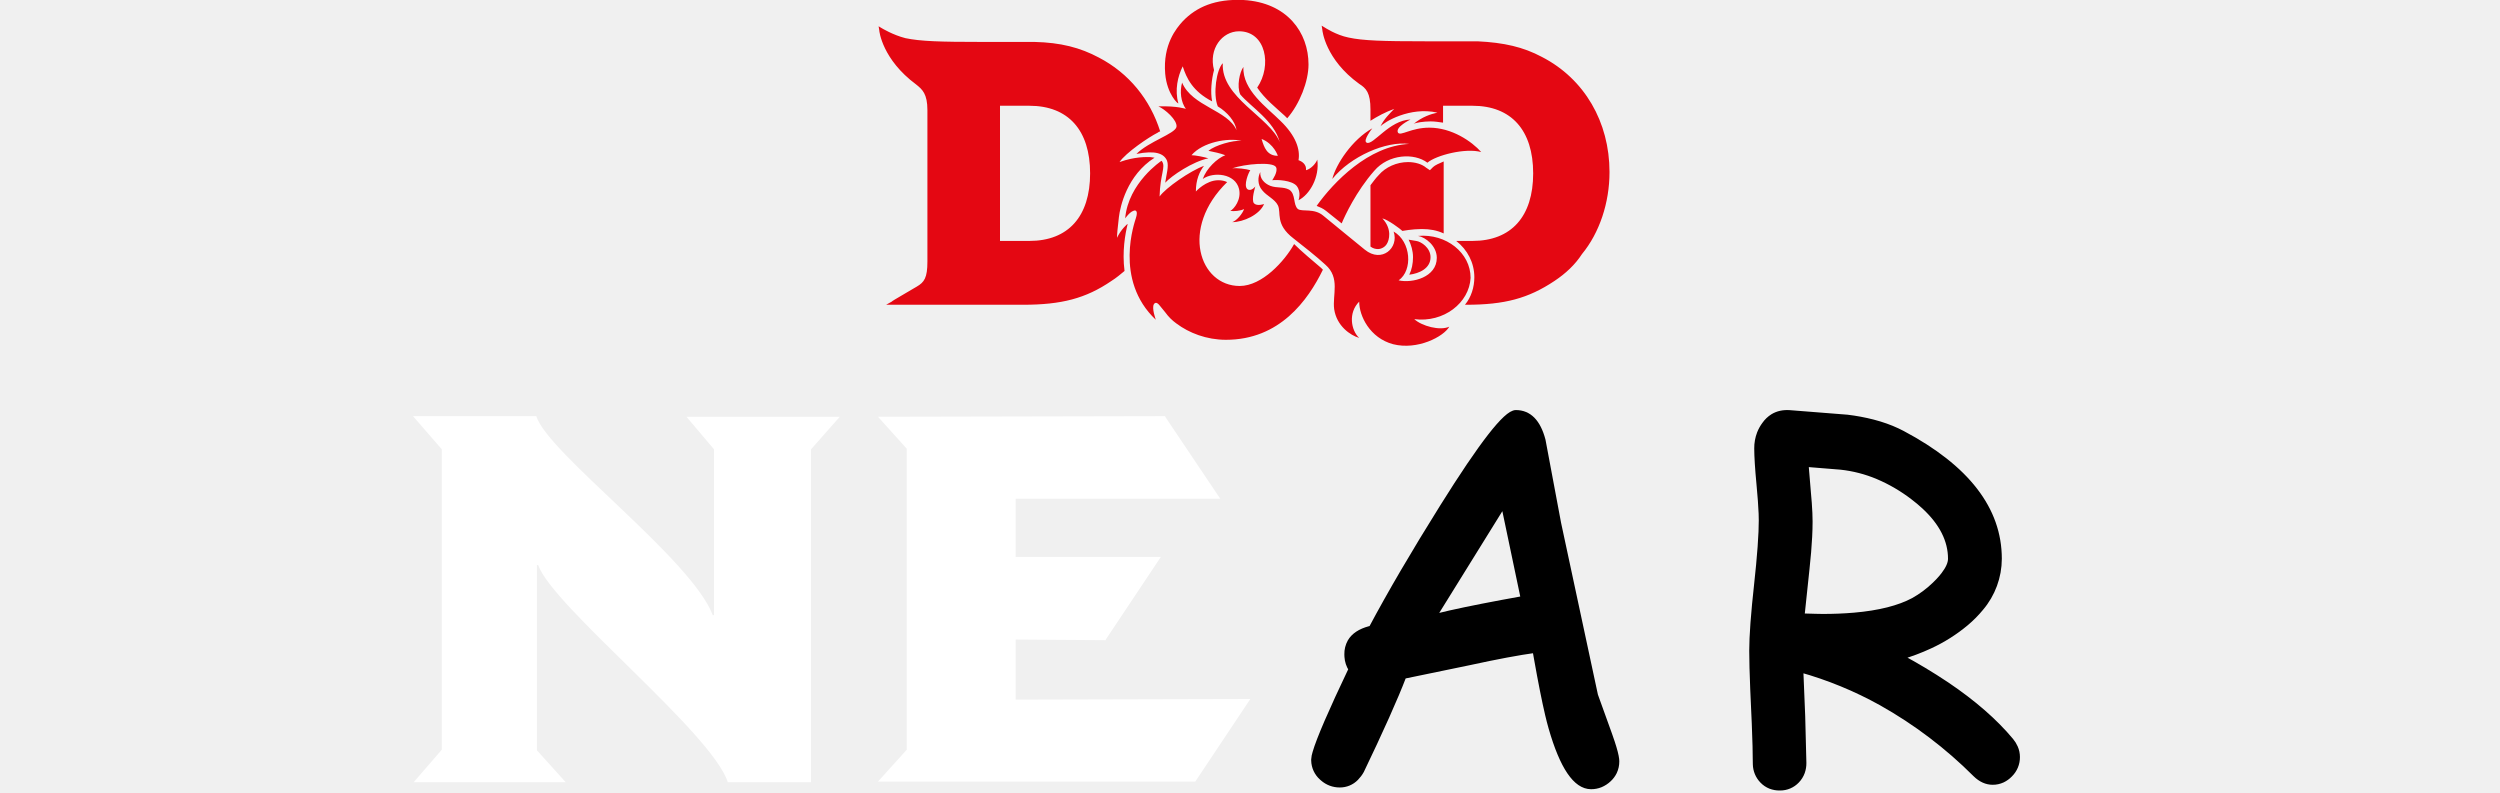
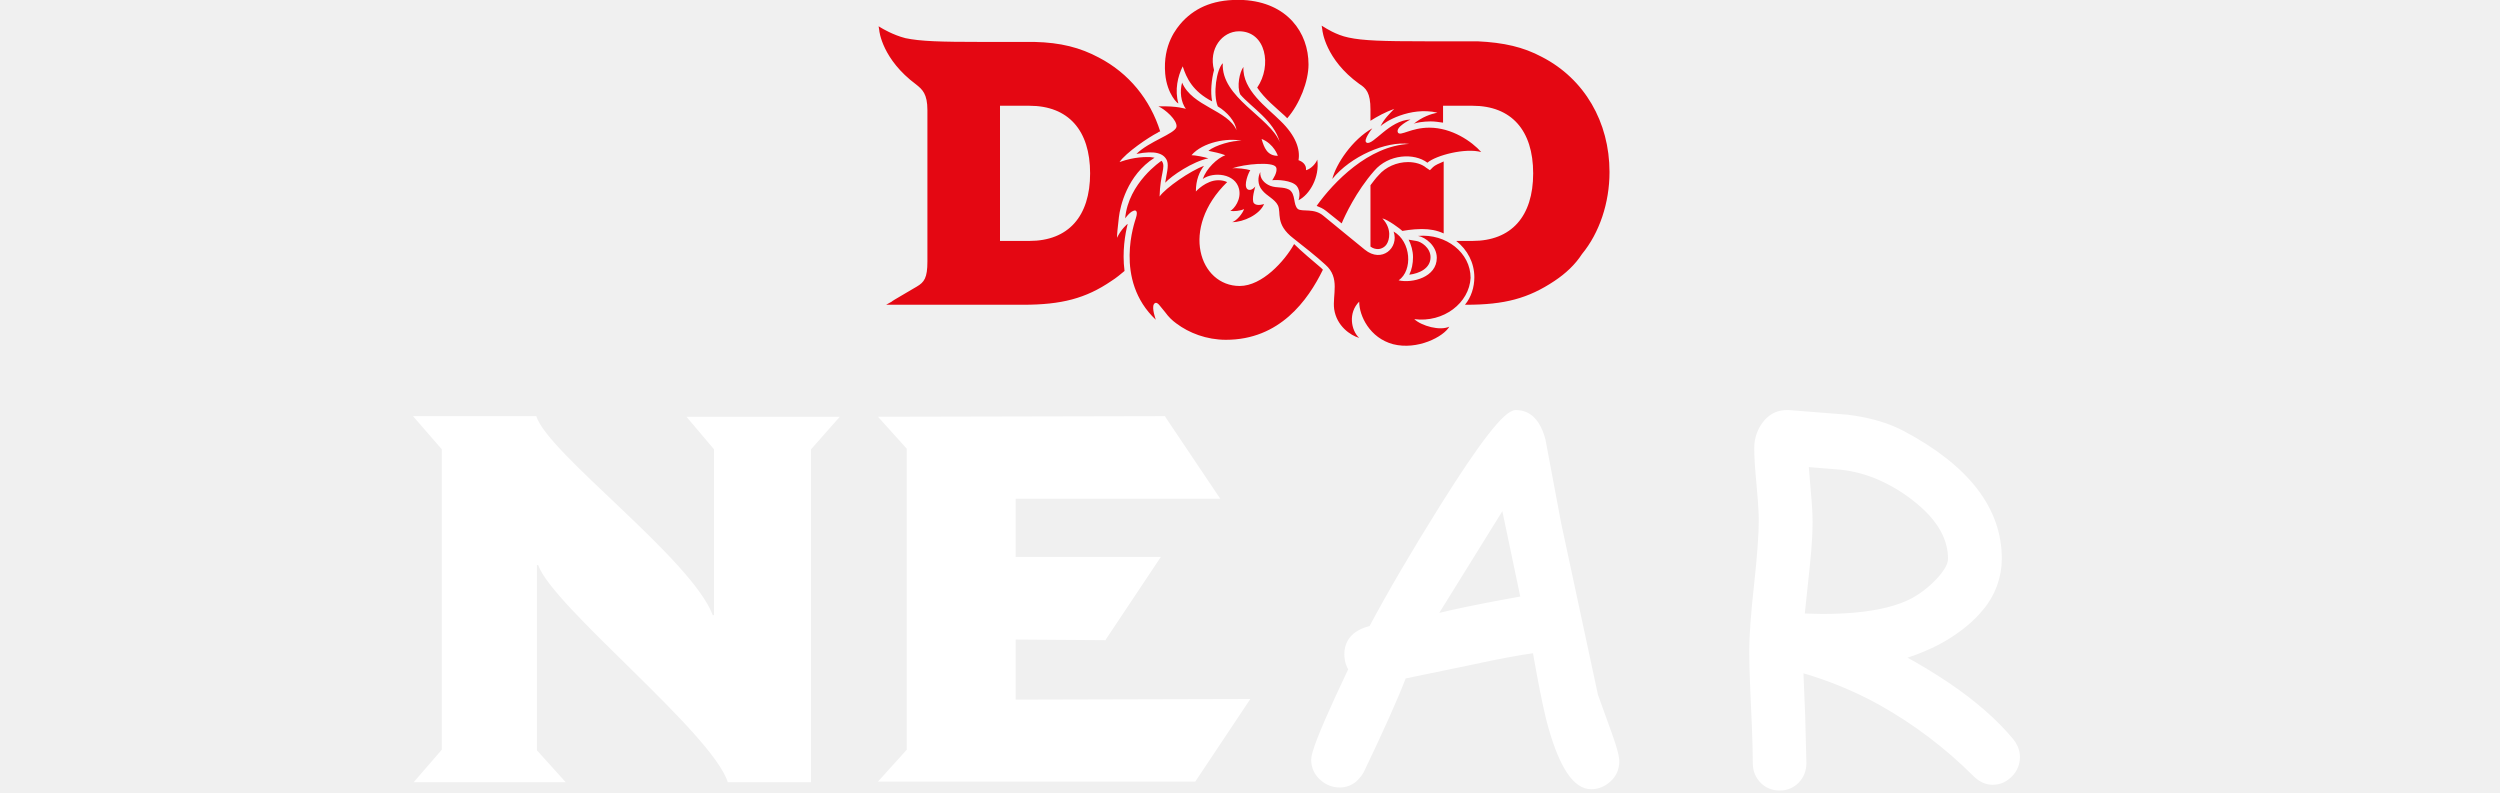
<svg xmlns="http://www.w3.org/2000/svg" enable-background="new 0 0 399.5 126.7" viewBox="0 0 399.5 126.7" xml:space="preserve">
  <path fill="#E40712" d="m178.5 38c0-0.6 0.1-1.6 0.3-3.3s1.3-6.7 5.7-9.5c-0.2 0-0.5-0.1-0.7-0.1-0.6 0-2.4-0.1-4.9 0.8 1-1.5 4.7-4 6.1-4.7 0.1-0.1 0.3-0.2 0.4-0.2-1.6-5.1-5-9.3-9.8-11.8-3-1.6-6.1-2.4-10.3-2.5h-8.4c-6.7 0-9.8-0.1-12.2-0.6-2-0.5-3.8-1.6-3.8-1.6l-0.5-0.3 0.1 0.6c0 0.2 0.5 4.7 5.9 8.7 1 0.8 1.8 1.5 1.8 4.1v24.2c0 2.6-0.5 3.3-1.7 4-1.3 0.8-4 2.3-4 2.4l-0.9 0.5h21.9c6.1 0 10-1 14.1-3.8 0.8-0.5 1.5-1.1 2.1-1.6-0.4-3.1 0.1-5.9 0.5-7.5 0-0.1-1.1 0.9-1.7 2.2zm-14 0.5h-4.7v-21.6h4.7c6.2 0 9.7 3.9 9.7 10.8s-3.5 10.8-9.7 10.8zm60.7 5.4c0.4-0.8 0.6-1.8 0.6-2.8s-0.3-2-0.7-2.8l1.2 0.2c0.8 0.1 2.3 1.1 2.3 2.6 0 1.8-1.8 2.6-3.4 2.8zm23.2 1c-4.2 2.8-8 3.8-14.1 3.8h-0.2c1-1.2 1.5-2.8 1.5-4.4 0-2.3-1.1-4.4-2.9-5.8h2.6c6.2 0 9.7-3.9 9.7-10.8s-3.5-10.8-9.7-10.8h-4.7v2.7c-0.7-0.1-1.3-0.2-2-0.2-1.1 0-2.4 0.2-2.7 0.4 1.3-1.1 2.8-1.6 3.8-1.8-4.4-1-8.5 1.5-9.1 2.2 0.5-1.1 1.5-2.1 2.2-2.8-1.4 0.5-2.7 1.2-3.8 1.9v-1.8c0-2.7-0.7-3.4-1.8-4.1-5.4-3.9-5.9-8.5-5.9-8.7l-0.1-0.6 0.5 0.3s1.8 1.2 3.8 1.6c2.3 0.5 5.5 0.6 12.2 0.6h8.4c4.2 0.2 7.3 0.9 10.3 2.5 6.8 3.5 10.8 10.4 10.8 18.4 0 4.9-1.6 9.7-4.4 13.1-1.1 1.7-2.6 3.1-4.4 4.3zm-21.2-8.3c-1.5 0-3.1 0.3-3.1 0.3-0.3-0.3-2.3-1.8-3.2-2 1.6 1.7 1.1 3.5 0.7 4.1-0.3 0.5-0.9 0.8-1.4 0.8-0.4 0-0.8-0.1-1.2-0.4v-9.8c0.4-0.5 0.8-1.1 1.3-1.6 1.1-1.3 2.9-2.1 4.7-2.1 1.1 0 2.2 0.3 2.9 0.9l0.6 0.4 0.5-0.5c0.3-0.3 1-0.6 1.7-0.9v11.5c-1.1-0.5-2.2-0.7-3.5-0.7zm-2-13.6c-3.7-0.5-9.4 2-12.3 5.6 0.6-2.4 3.2-6.3 6.4-8.1 0 0-1.6 2-0.9 2.3 1 0.5 3.6-3.6 7-3.7 0 0-2.5 1.2-2 2.1 0.4 0.6 2.1-0.8 5-0.8 3.6 0 6.8 2.2 8.3 3.9-2.5-0.7-7.2 0.5-8.6 1.7-2.1-1.6-6.2-1.4-8.5 1.3-2.9 3.3-4.7 7.2-5.2 8.4-1-0.8-1.9-1.5-2.5-2-0.5-0.4-1-0.6-1.5-0.8 2.7-3.8 8.3-9.6 14.8-9.9zm-39-11.2c-0.4-4.7 1.8-7.3 2.8-8.4 2.2-2.3 5.2-3.6 9.7-3.4 7 0.4 10.4 5.2 10.4 10.3 0 2.7-1.4 6.3-3.4 8.6l-0.4-0.4c-1.3-1.2-3.2-2.7-4.4-4.5 2.4-3.5 1.4-9-2.9-9-2.7 0-4.9 2.8-4 6.2-0.4 1.5-0.6 3.5-0.3 5-3.1-1.6-4.1-3.7-4.7-5.6-0.8 1.6-1.3 3.8-0.7 5.9 0 0.2-1.8-1.4-2.1-4.7zm1.8 8.5c-0.3 1.1-4.4 2.3-6.4 4.3 3-0.6 4.4-0.1 4.9 1.1 0.3 0.9-0.1 2.1-0.3 3.5 1-1.1 4.4-3.4 6.9-3.9-0.6-0.2-2.1-0.5-2.7-0.5 1.8-2.1 5.8-2.8 8-2.3-1.4-0.1-4.2 0.7-5.3 1.6 1 0.2 1.9 0.4 2.7 0.7-1.3 0.5-3 2.1-3.6 3.8 1.7-1.2 5.2-0.9 5.8 1.6 0.4 1.7-0.8 3.2-1.4 3.5 0.5 0.1 1.7 0 2.2-0.3-0.2 0.7-1.2 1.9-1.9 2.1 1.8 0 4.4-1.2 5.1-2.9 0 0-1.1 0.4-1.6-0.1s0.2-2.7 0.2-2.7-0.7 0.9-1.3 0.4c-0.6-0.6 0.2-2.6 0.5-3-0.6-0.2-2.2-0.4-2.9-0.3 2-0.7 6.5-1.1 7-0.2 0.4 0.7-0.6 2.1-0.6 2.1 0.8-0.1 3.1 0 3.9 0.9 0.8 1 0.3 2.3 0.3 2.3 1.8-0.9 3.4-3.7 3-6.5-0.2 0.6-1 1.5-1.8 1.7 0.1-0.9-0.6-1.4-1.2-1.6 0.3-1.7-0.4-3.9-2.9-6.3-2.1-2.1-6.1-4.9-5.9-8.6-0.6 0.8-1.1 3.1-0.5 4.4 1.7 2 5.4 4.2 6.3 7.6-1.6-4-9.4-7.1-9.1-12.6-1 1-1.6 4.9-0.8 6.9 1.5 0.9 2.8 2.4 3 3.8-1.4-3.2-7.1-3.8-8.7-7.6-0.4 1.4-0.2 3.1 0.6 4.2 0 0-1.4-0.5-4.4-0.4 1 0.4 3.1 2.2 2.9 3.3zm16.2 4.6c-1.7 0-2.2-1.3-2.6-2.7 2 0.8 2.6 2.7 2.6 2.7zm21.8 26.1c1.2 1.1 4.1 1.9 5.6 1.2-0.9 1.6-5.1 3.8-9 2.8-3.7-1-5.4-4.5-5.4-6.8-1.8 1.8-1.3 4.6 0 5.8-1.4-0.4-3.6-1.9-4-4.6-0.3-2.3 1-5-1.4-7.1-1.4-1.3-3.7-3.1-5.1-4.2-3-2.3-1.9-4.1-2.5-5.3-0.5-1-1.8-1.5-2.5-2.4-0.8-0.9-0.7-2.2-0.3-2.9-0.1 1 0.6 1.8 1.6 2.2 1.1 0.4 2 0.1 3 0.6 1.1 0.7 0.6 2.4 1.4 3.1 0.7 0.5 2.6-0.2 4.1 1.1 1.6 1.3 5.1 4.2 6.6 5.4 2.7 2.2 5.5-0.3 4.6-2.9 2.8 1.6 3.1 6.2 0.8 7.8 2.2 0.5 6.1-0.5 6.1-3.6 0-1.9-1.8-3.3-3-3.5 4.5-0.4 8.4 2.7 8.4 6.7-0.2 4-4.3 7.2-9 6.6zm-14.9-8.2l0.3 0.3c-2.4 4.9-6.9 11.2-15.5 11.2-3.1 0-5.9-1.1-7.9-2.6-0.7-0.5-1.3-1.1-1.8-1.8-0.3-0.4-0.6-0.7-0.9-1.1-0.4-0.5-0.7-0.5-0.9-0.2-0.4 0.6 0.3 2.5 0.3 2.5-6.8-6.4-3.3-15.8-3.2-16.2 0.4-1.2 0-1.4-0.4-1.2-0.6 0.2-1.3 1.2-1.3 1.2 0.5-5.7 5.8-9.2 5.8-9.2l0.1 0.1c0.6 0.9-0.3 2-0.4 5.6 1-1.4 4.9-4.1 7.1-4.9-0.7 0.9-1.3 2.2-1.3 4.1 0 0 1.6-1.8 3.6-1.8 0.5 0 1 0.1 1.4 0.3-7.6 7.4-4.4 16.6 2 16.6 3.6 0 7.2-4 8.7-6.7 1.1 1.1 3 2.7 4.3 3.8z" />
  <path fill="#FFFFFF" transform="translate(-193, 0)" d="m302.7 66.6h24.5l-4.6 5.2v53.2h-13.3c-2.5-7.9-28-28.1-30.3-34.7h-0.2v29.6l4.6 5.1h-24.3l4.5-5.2v-48l-4.6-5.3h19.7c1.8 5.9 24.8 22.8 28.2 31.8h0.2v-26.5l-4.4-5.2z" />
  <polygon fill="#FFFFFF" transform="translate(75, 0)" points="124.8 111.7 116 124.9 116.1 124.9 65.3 124.9 69.9 119.8 69.9 71.7 65.3 66.6 111.2 66.5 111.2 66.6 120 79.7 87.3 79.7 87.3 89 110.5 89 101.7 102.2 101.7 102.3 87.3 102.2 87.3 111.8" />
-   <g transform="translate(210, 66) scale(0.81)" id="svgGroup" stroke-linecap="round" fill-rule="evenodd" font-size="9pt" stroke="#000" stroke-width="0.25mm" fill="#000" style="stroke:#000;stroke-width:0.25mm;fill:#000">
+   <g transform="translate(210, 66) scale(0.81)" id="svgGroup" stroke-linecap="round" fill-rule="evenodd" font-size="9pt" stroke="#000" stroke-width="0.25mm" fill="#000" style="stroke:#ffffff;stroke-width:0.25mm;fill:#ffffff">
    <path d="M 30.615 49.17 L 17.627 51.856 A 117.102 117.102 0 0 1 16.19 55.423 Q 14.484 59.483 11.856 65.114 A 546.949 546.949 0 0 1 9.277 70.557 A 6.623 6.623 0 0 1 8.221 71.969 A 4.354 4.354 0 0 1 5.029 73.291 A 4.963 4.963 0 0 1 1.732 72.047 A 6.42 6.42 0 0 1 1.538 71.875 A 4.567 4.567 0 0 1 0.003 68.555 A 5.605 5.605 0 0 1 0 68.36 A 5.421 5.421 0 0 1 0.259 67.019 Q 1.382 63.114 7.373 50.537 A 5.113 5.113 0 0 1 6.559 48.067 A 6.33 6.33 0 0 1 6.543 47.608 A 4.824 4.824 0 0 1 7.148 45.154 Q 8.176 43.37 10.956 42.623 A 11.954 11.954 0 0 1 11.328 42.53 Q 16.895 32.08 25.391 18.506 Q 36.963 0 39.795 0 Q 43.652 0 45.068 5.371 L 48.145 21.778 L 55.42 55.713 L 58.203 63.428 A 62.352 62.352 0 0 1 58.755 65.032 Q 59.474 67.227 59.595 68.309 A 3.568 3.568 0 0 1 59.619 68.702 A 4.774 4.774 0 0 1 59.166 70.794 A 4.772 4.772 0 0 1 58.105 72.217 A 5.321 5.321 0 0 1 56.482 73.279 A 4.827 4.827 0 0 1 54.639 73.633 Q 50.146 73.633 46.826 62.11 A 55.822 55.822 0 0 1 46.152 59.5 Q 45.194 55.447 43.95 48.426 A 462.815 462.815 0 0 1 43.652 46.729 Q 38.672 47.412 30.615 49.17 Z M 41.357 36.67 L 37.402 17.823 L 23.438 40.332 A 117.219 117.219 0 0 1 26.773 39.536 Q 32.349 38.282 41.357 36.67 Z" vector-effect="non-scaling-stroke" />
  </g>
-   <g transform="translate(280, 66) scale(0.78)" id="svgGroup" stroke-linecap="round" fill-rule="evenodd" font-size="9pt" stroke="#000" stroke-width="0.25mm" fill="#000" style="stroke:#000;stroke-width:0.25mm;fill:#000">
+   <g transform="translate(280, 66) scale(0.78)" id="svgGroup" stroke-linecap="round" fill-rule="evenodd" font-size="9pt" stroke="#000" stroke-width="0.25mm" fill="#000" style="stroke:#ffffff;stroke-width:0.25mm;fill:#ffffff">
    <path d="M 9.863 52.511 L 10.254 62.082 L 10.498 71.701 A 5.462 5.462 0 0 1 10.192 73.559 A 4.808 4.808 0 0 1 9.106 75.29 A 4.63 4.63 0 0 1 5.746 76.729 A 6.025 6.025 0 0 1 5.615 76.73 A 5.017 5.017 0 0 1 3.747 76.392 A 4.608 4.608 0 0 1 2.124 75.29 A 4.907 4.907 0 0 1 0.738 71.967 A 6.435 6.435 0 0 1 0.732 71.701 Q 0.732 68.747 0.518 63.576 A 529.119 529.119 0 0 0 0.366 60.202 A 522.557 522.557 0 0 1 0.206 56.617 Q 0 51.596 0 48.703 A 58.302 58.302 0 0 1 0.061 46.182 Q 0.187 43.299 0.572 39.248 A 271.505 271.505 0 0 1 0.977 35.324 A 270.449 270.449 0 0 0 1.404 31.158 Q 1.781 27.149 1.899 24.321 A 56.277 56.277 0 0 0 1.953 21.994 A 37.493 37.493 0 0 0 1.924 20.599 Q 1.837 18.283 1.489 14.621 Q 1.025 9.738 1.025 7.248 A 8.359 8.359 0 0 1 1.573 4.193 A 7.763 7.763 0 0 1 2.588 2.365 A 5.788 5.788 0 0 1 4.263 0.769 Q 5.728 -0.127 7.715 0.021 L 19.482 0.949 A 41.005 41.005 0 0 1 24.753 1.936 Q 27.466 2.642 29.72 3.7 A 23.263 23.263 0 0 1 30.762 4.22 Q 50.537 14.718 50.537 29.855 A 15.608 15.608 0 0 1 46.825 39.93 A 23.282 23.282 0 0 1 43.799 42.99 A 33.02 33.02 0 0 1 36.416 47.666 A 43.5 43.5 0 0 1 30.273 49.972 A 111.313 111.313 0 0 1 39.808 55.682 Q 48.044 61.232 52.979 67.16 A 6.044 6.044 0 0 1 53.846 68.564 A 4.771 4.771 0 0 1 54.248 70.48 A 4.911 4.911 0 0 1 52.782 74.021 A 6.231 6.231 0 0 1 52.759 74.044 A 5.187 5.187 0 0 1 51.25 75.131 A 4.644 4.644 0 0 1 49.268 75.558 Q 47.412 75.558 45.801 73.996 A 88.833 88.833 0 0 0 26.475 59.339 A 76.601 76.601 0 0 0 9.863 52.511 Z M 18.164 11.007 L 10.937 10.421 L 11.426 16.33 A 101.854 101.854 0 0 1 11.606 18.459 Q 11.687 19.56 11.727 20.504 A 40.833 40.833 0 0 1 11.768 22.238 A 62.149 62.149 0 0 1 11.682 25.363 Q 11.608 26.82 11.471 28.468 A 136.684 136.684 0 0 1 11.133 31.955 L 10.107 41.671 A 28.138 28.138 0 0 1 10.497 41.674 Q 11.135 41.683 12.179 41.719 A 169.063 169.063 0 0 1 12.231 41.72 A 138.256 138.256 0 0 0 12.907 41.742 Q 13.855 41.769 14.404 41.769 A 75.087 75.087 0 0 0 20.914 41.506 Q 28.6 40.835 33.057 38.449 A 21.008 21.008 0 0 0 37.393 35.234 A 24.125 24.125 0 0 0 38.135 34.494 A 16.955 16.955 0 0 0 39.266 33.179 Q 40.723 31.283 40.723 29.855 Q 40.723 24.162 35.294 19.121 A 30.214 30.214 0 0 0 33.008 17.209 A 33.175 33.175 0 0 0 25.757 12.973 A 27.077 27.077 0 0 0 18.164 11.007 Z" vector-effect="non-scaling-stroke" />
  </g>
</svg>
